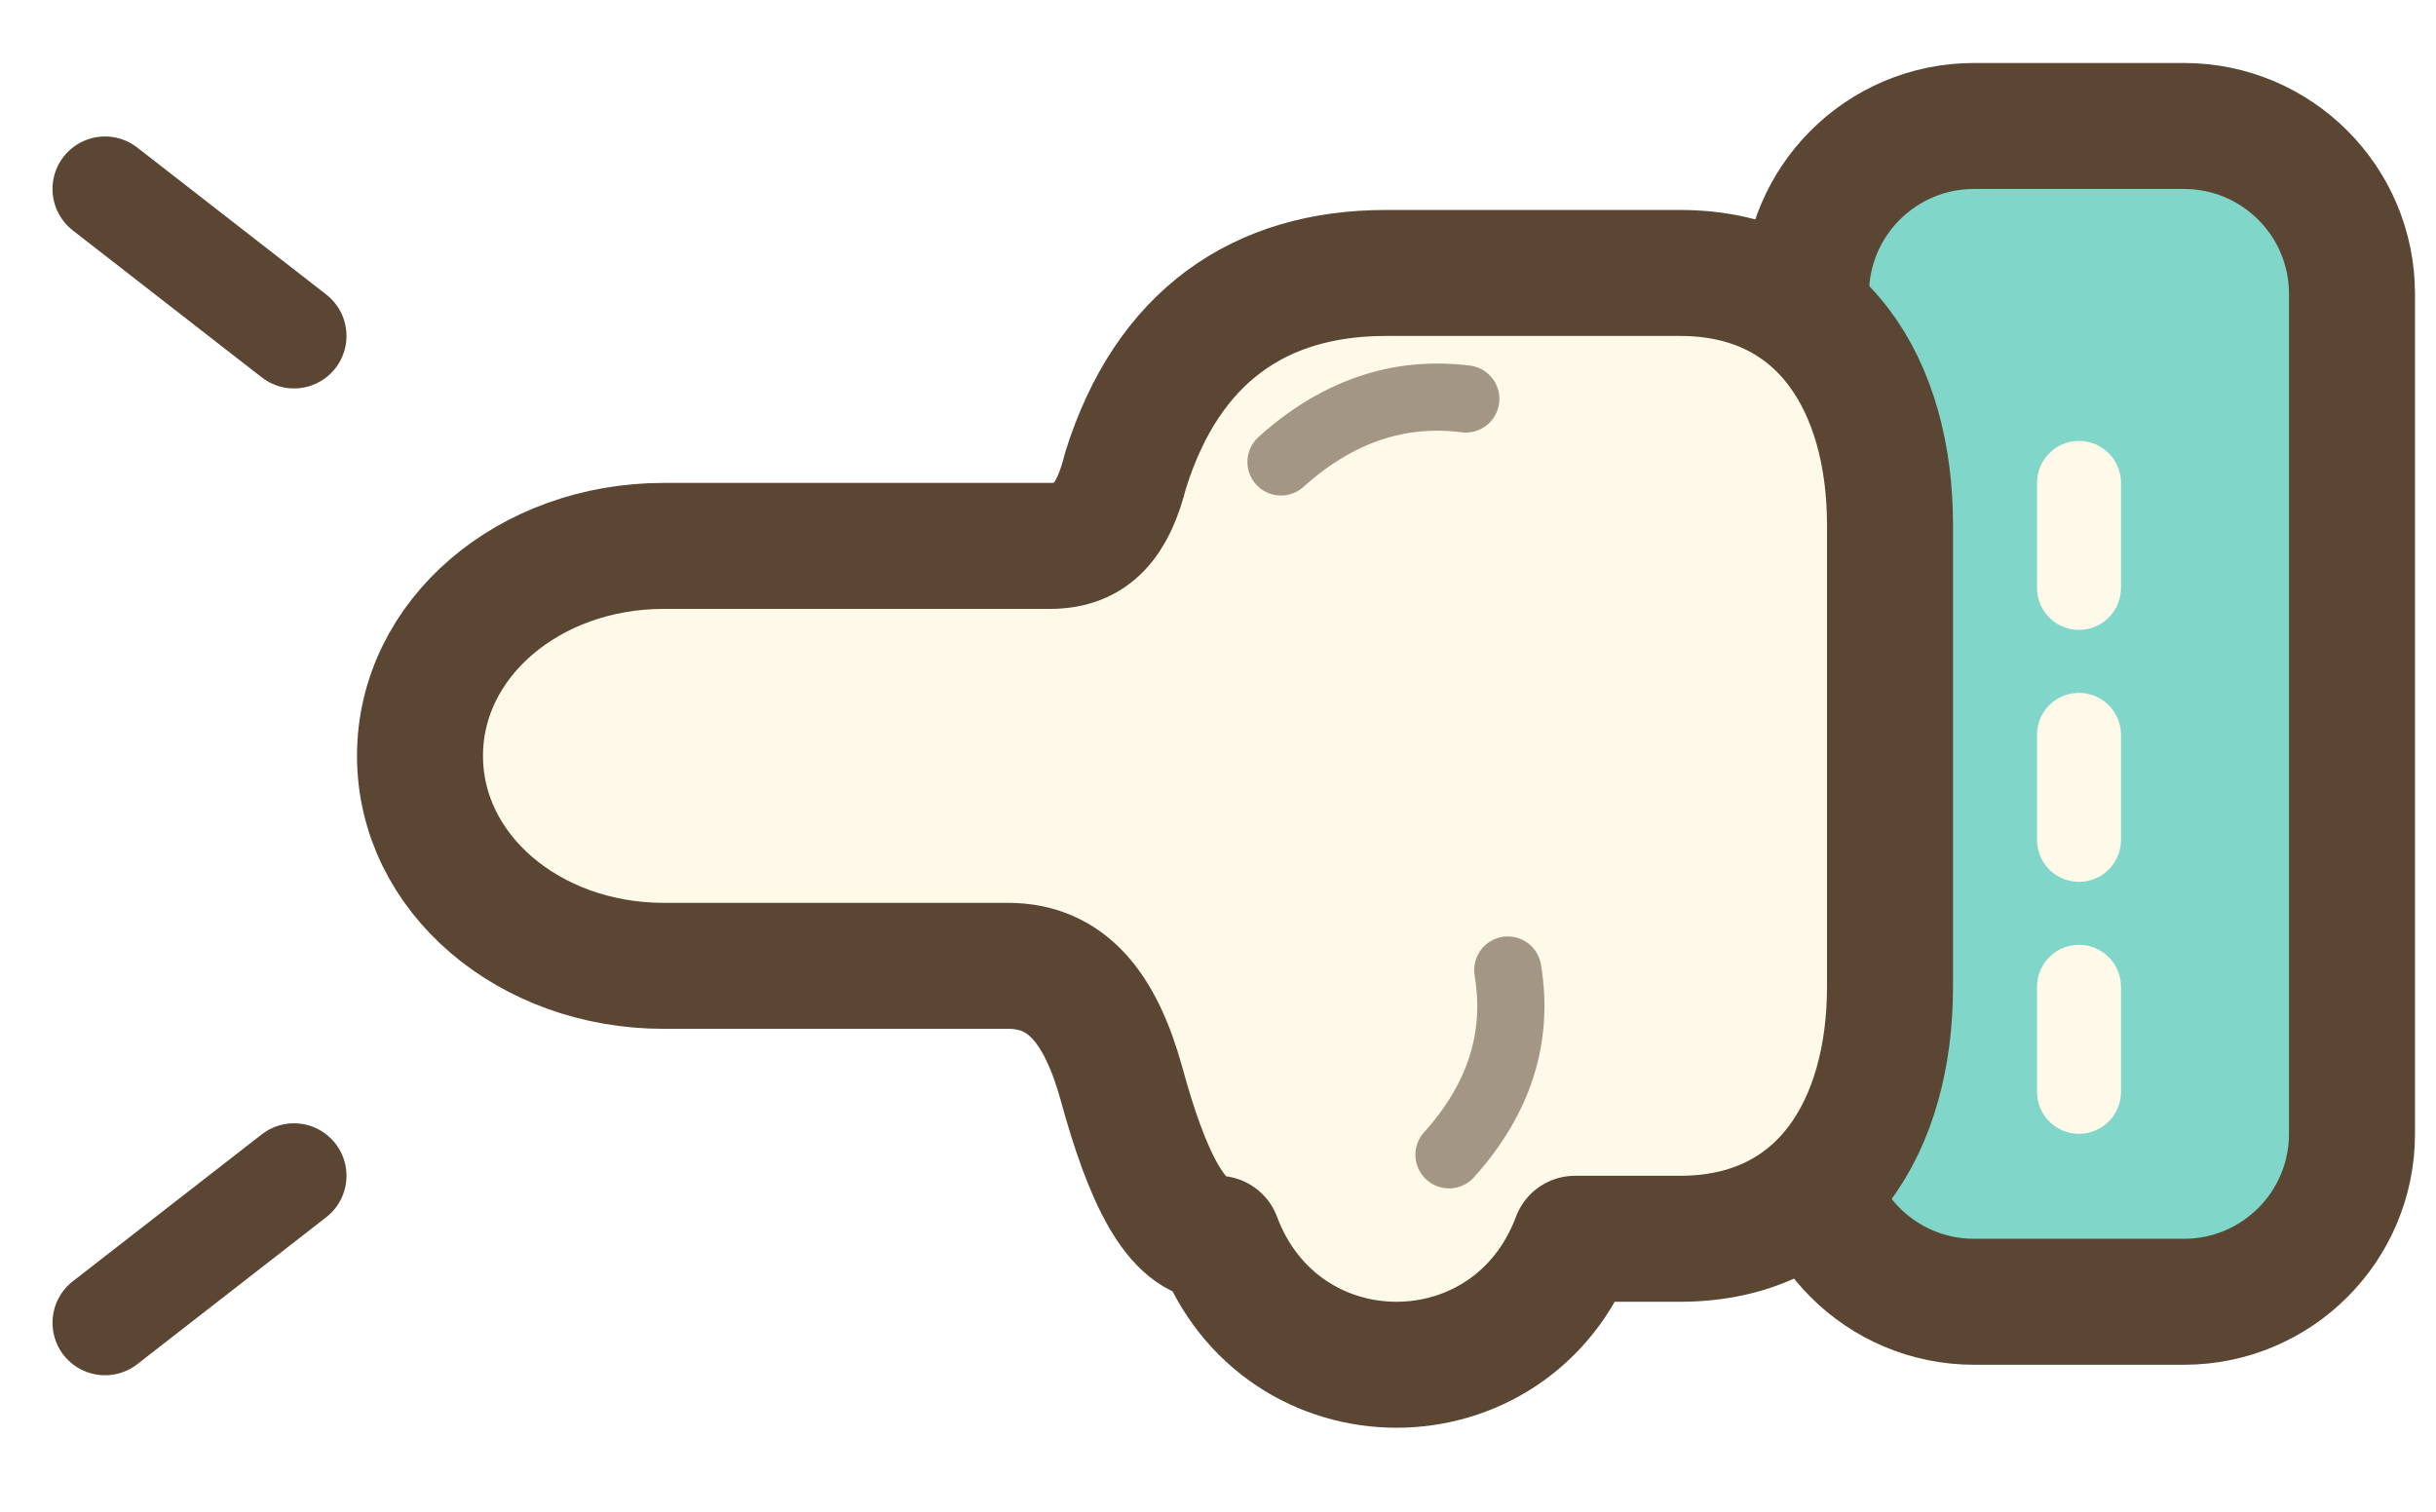
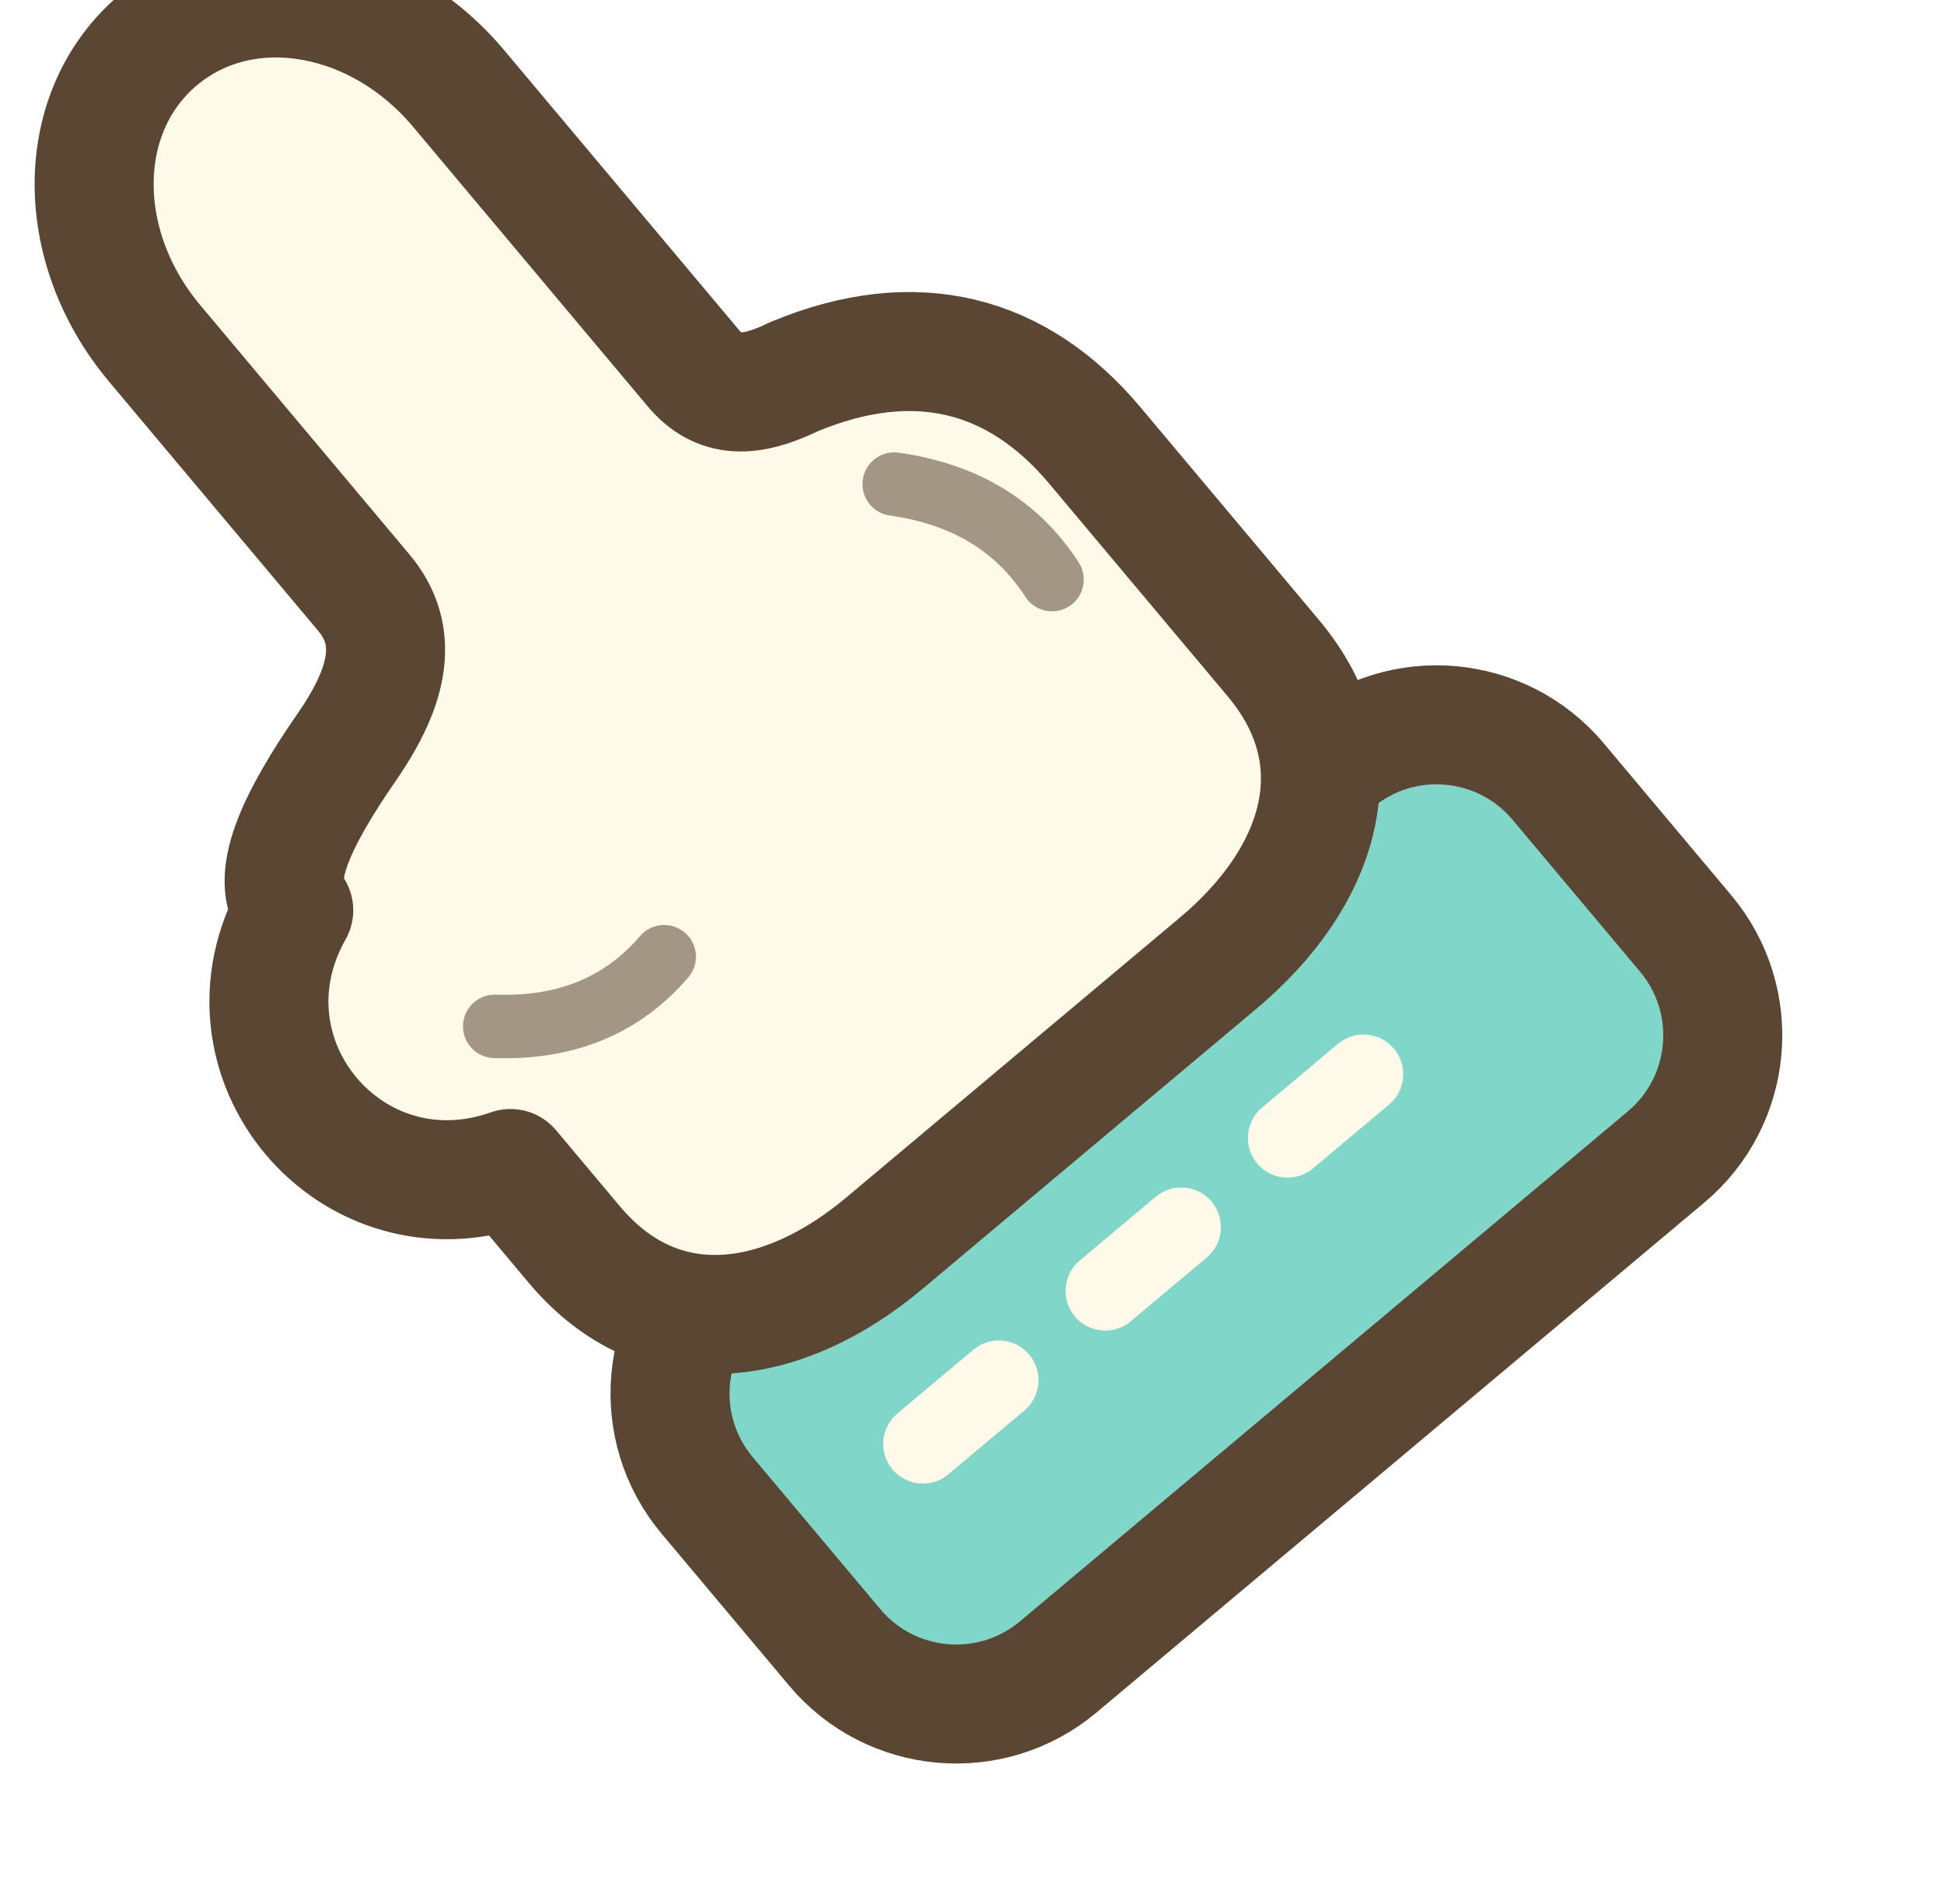
- <svg xmlns="http://www.w3.org/2000/svg" width="58" height="36" viewBox="0 0 58 36" fill="none">
-   <g transform="translate(10 18) rotate(-90)">
+ <svg xmlns="http://www.w3.org/2000/svg" width="49" height="48" viewBox="0 0 49 48" fill="none">
+   <g transform="translate(4 1) rotate(-40)">
    <rect x="-13" y="33" width="28" height="13" rx="4" fill="#7FD6C9" stroke="#5A4632" stroke-width="3" />
    <path d="M -8 39.5 h 2.5 M -2 39.5 h 2.5 M 4 39.5 h 2.5" stroke="#FFF9EA" stroke-width="2" stroke-linecap="round" />
    <path d="M 0 0             C 2.8 0 5 2.6 5 5.8             L 5 15             C 5 16 5.6 16.5 6.8 16.8             C 10 17.8 11.5 20 11.5 23             L 11.5 30             C 11.5 33.4 8.8 35 5.5 35             L -5.5 35             C -8.8 35 -11.5 33.4 -11.5 30             L -11.5 27.5             C -15.5 26 -15.5 20.5 -11.5 19             C -11.5 18 -10 17.3 -7.8 16.7             C -6 16.2 -5 15.4 -5 14             L -5 5.8             C -5 2.6 -2.8 0 0 0             Z" fill="#FFF9EA" stroke="#5A4632" stroke-width="3" stroke-linejoin="round" />
    <path d="M -9.5 24.5 q 2 1.8 4.4 1.4" stroke="#5A4632" stroke-width="1.6" stroke-linecap="round" fill="none" opacity="0.55" />
    <path d="M 7 20.5 q 1.8 2 1.5 4.4" stroke="#5A4632" stroke-width="1.6" stroke-linecap="round" fill="none" opacity="0.55" />
  </g>
-   <path d="M 7 8 L 2.5 4.5" stroke="#5A4632" stroke-width="2.5" stroke-linecap="round" />
-   <path d="M 7 28 L 2.5 31.5" stroke="#5A4632" stroke-width="2.5" stroke-linecap="round" />
</svg>
